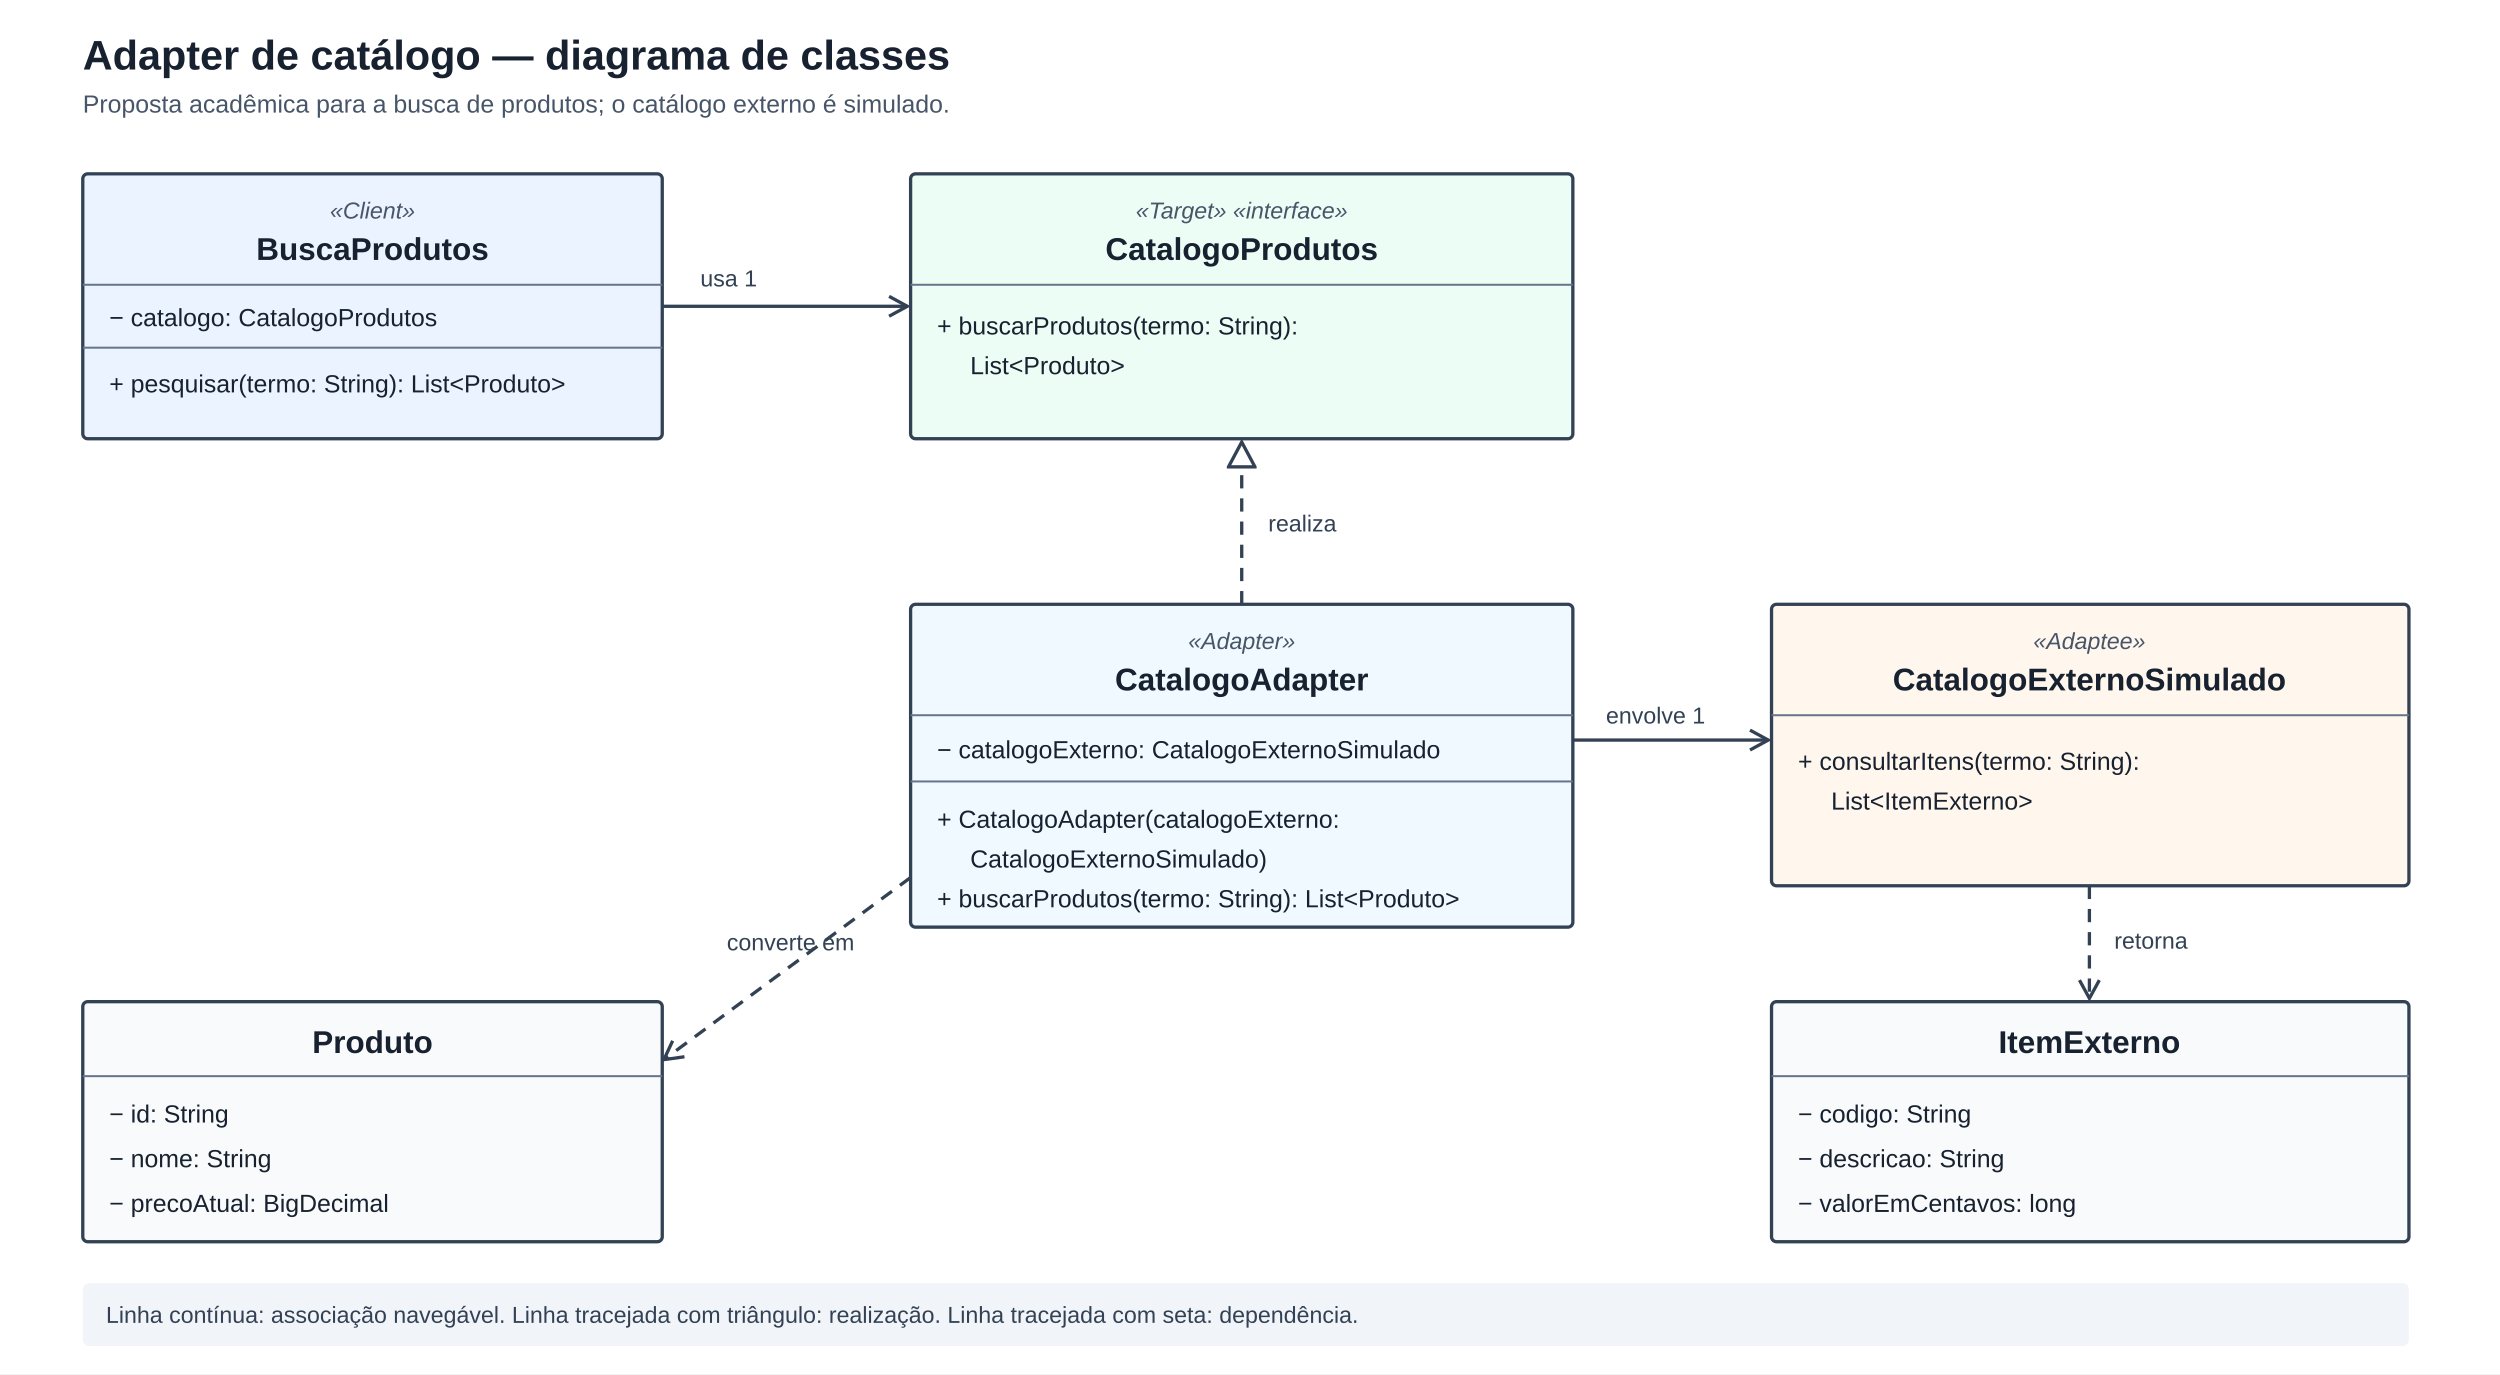
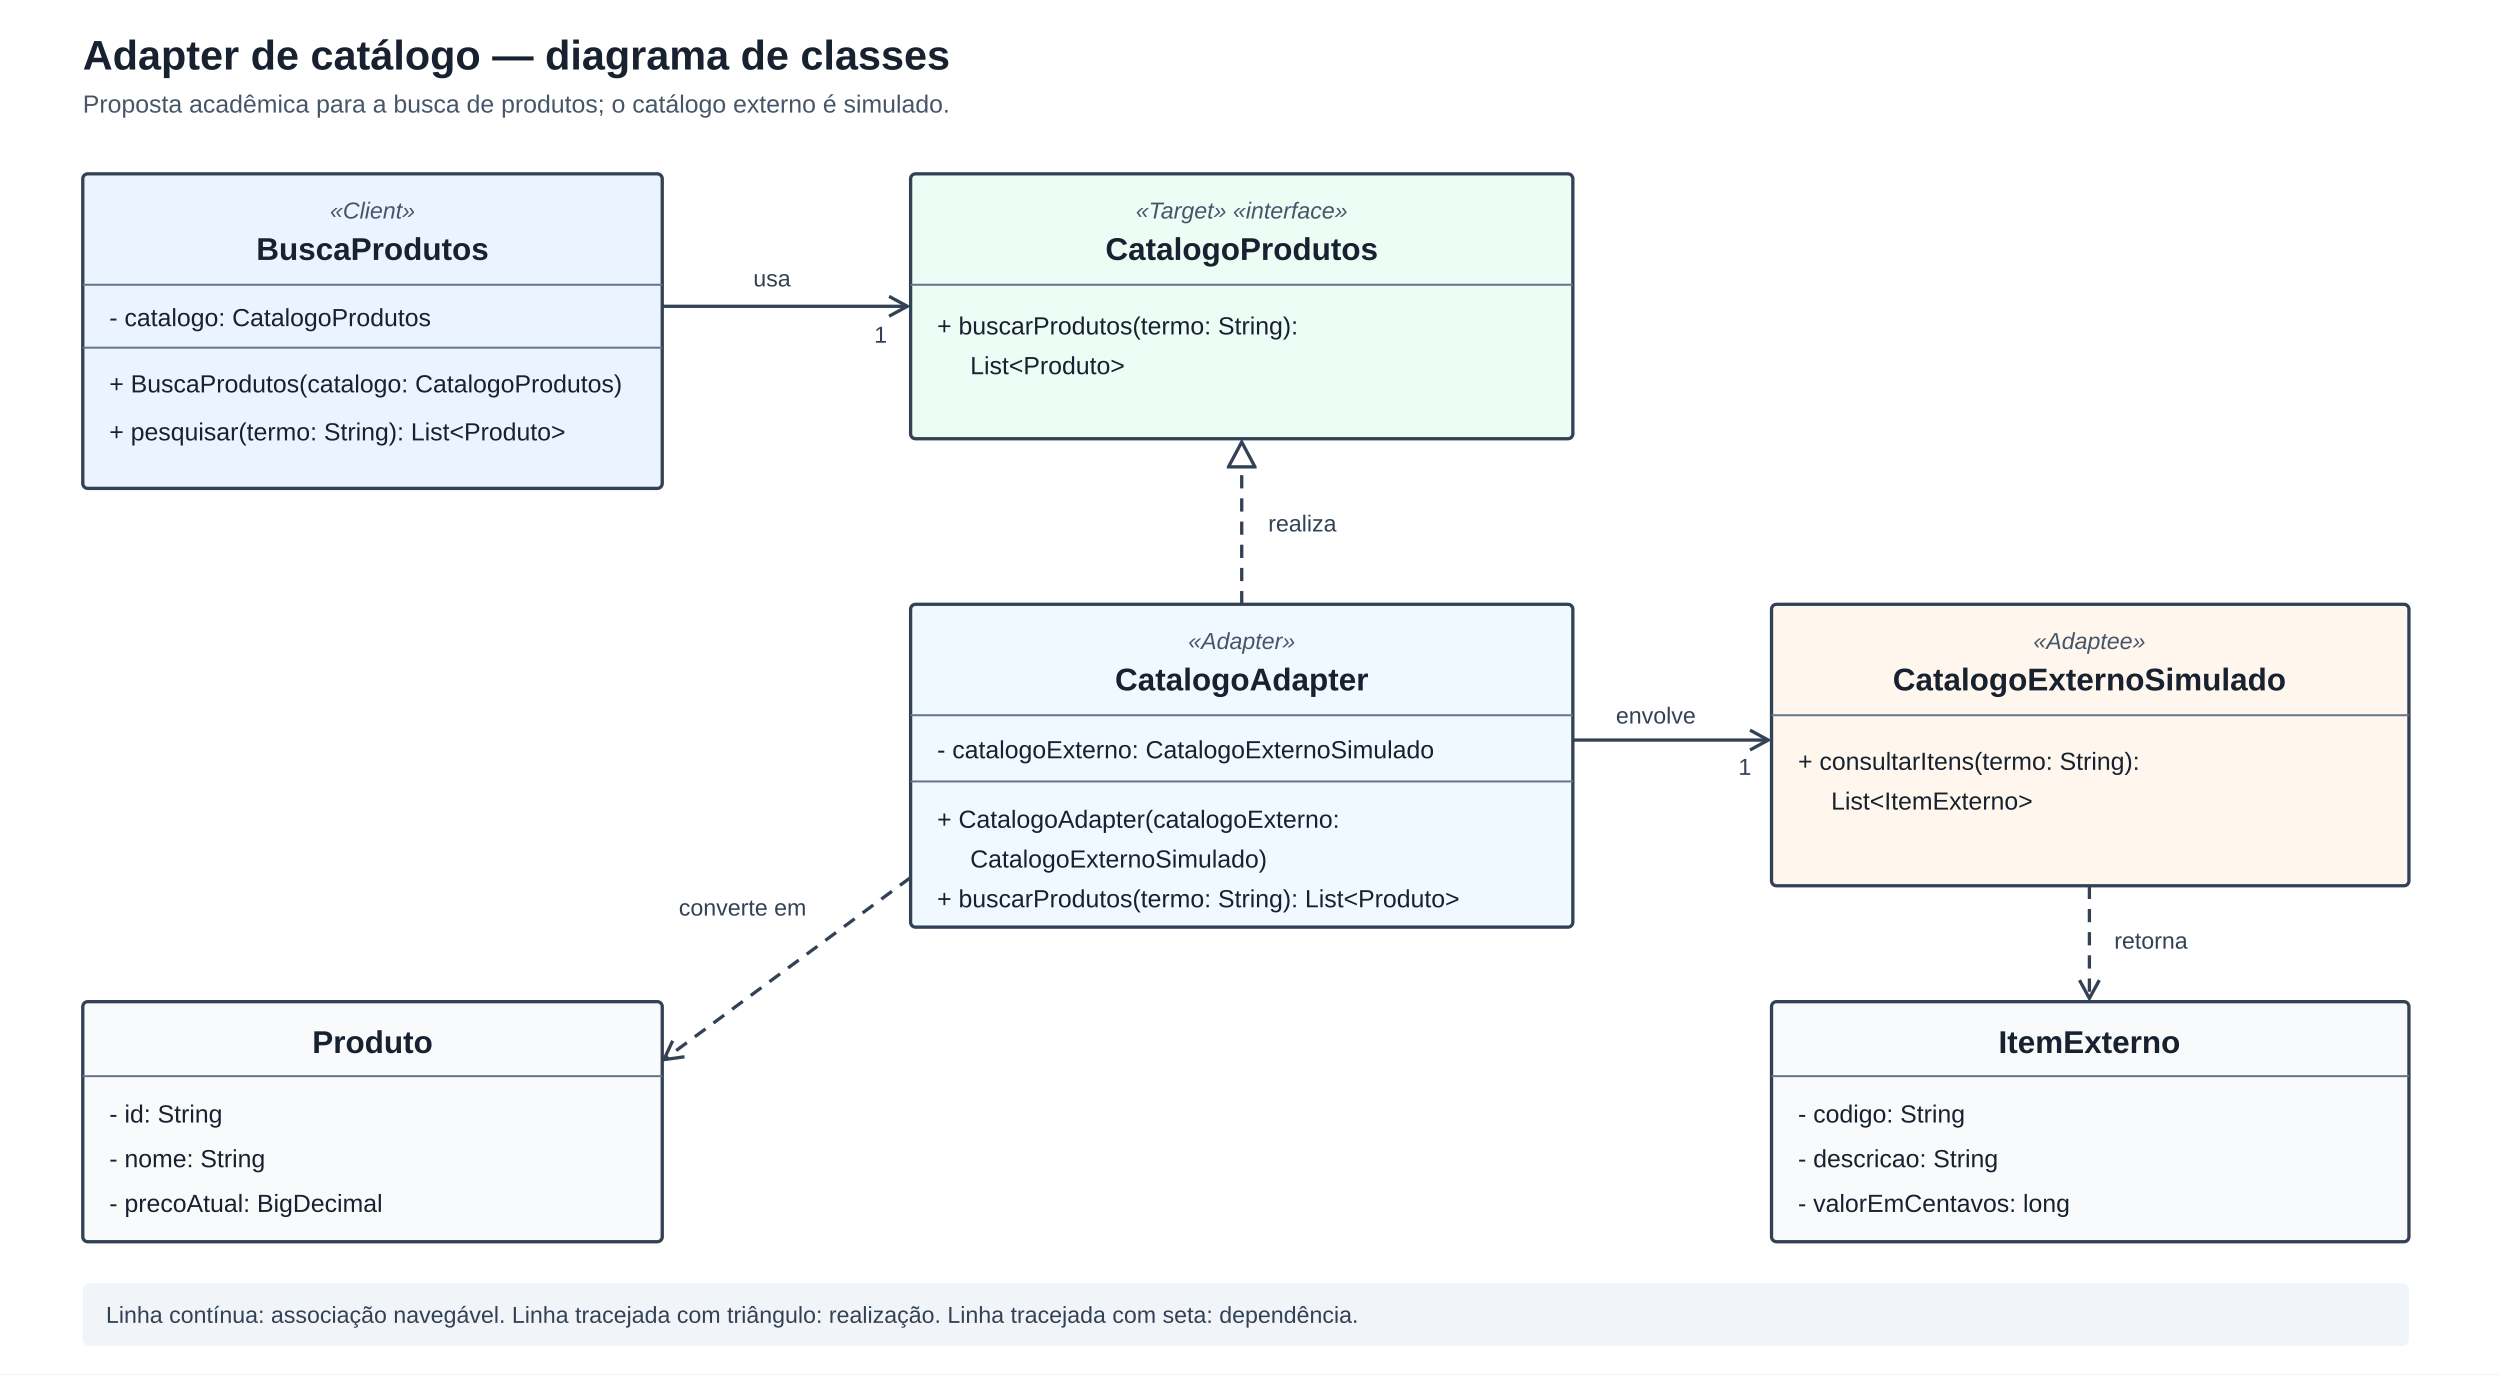
<svg xmlns="http://www.w3.org/2000/svg" width="1510" height="830" viewBox="0 0 1510 830" role="img" aria-labelledby="title description">
  <defs>
    <marker id="open-arrow" markerWidth="14" markerHeight="14" refX="12" refY="7" orient="auto" markerUnits="userSpaceOnUse">
      <path d="M 1 1 L 12 7 L 1 13" fill="none" stroke="#334155" stroke-width="2" />
    </marker>
    <marker id="realization" markerWidth="18" markerHeight="18" refX="16" refY="9" orient="auto" markerUnits="userSpaceOnUse">
      <path d="M 1 1 L 16 9 L 1 17 Z" fill="white" stroke="#334155" stroke-width="2" />
    </marker>
    <style>
      text { font-family: Arial, Helvetica, sans-serif; fill: #17212f; }
      .title { font-size: 25px; font-weight: 700; }
      .subtitle { font-size: 15px; fill: #475569; }
      .name { font-size: 19px; font-weight: 700; text-anchor: middle; }
      .stereotype { font-size: 14px; font-style: italic; text-anchor: middle; fill: #475569; }
      .member { font-size: 15px; }
      .edge-label { font-size: 14px; fill: #334155; }
      .note { font-size: 14px; fill: #334155; }
      .box { stroke: #334155; stroke-width: 2; }
      .divider { stroke: #64748b; stroke-width: 1.2; }
      .edge { stroke: #334155; stroke-width: 2; fill: none; }
      .dependency { stroke: #334155; stroke-width: 2; stroke-dasharray: 8 6; fill: none; }
    </style>
  </defs>
  <rect width="1510" height="830" fill="white" />
  <text x="50" y="42" class="title">Adapter de catálogo — diagrama de classes</text>
  <text x="50" y="68" class="subtitle">Proposta acadêmica para a busca de produtos; o catálogo externo é simulado.</text>
-   <rect x="50" y="105" width="350" height="160" rx="3" fill="#eaf3ff" class="box" />
+   <rect x="50" y="105" width="350" height="190" rx="3" fill="#eaf3ff" class="box" />
  <text x="225" y="132" class="stereotype">«Client»</text>
  <text x="225" y="157" class="name">BuscaProdutos</text>
  <line x1="50" y1="172" x2="400" y2="172" class="divider" />
-   <text x="66" y="197" class="member">− catalogo: CatalogoProdutos</text>
+   <text x="66" y="197" class="member">- catalogo: CatalogoProdutos</text>
  <line x1="50" y1="210" x2="400" y2="210" class="divider" />
-   <text x="66" y="237" class="member">+ pesquisar(termo: String): List&lt;Produto&gt;</text>
+   <text x="66" y="237" class="member">+ BuscaProdutos(catalogo: CatalogoProdutos)</text>
+   <text x="66" y="266" class="member">+ pesquisar(termo: String): List&lt;Produto&gt;</text>
  <rect x="550" y="105" width="400" height="160" rx="3" fill="#ecfdf5" class="box" />
  <text x="750" y="132" class="stereotype">«Target» «interface»</text>
  <text x="750" y="157" class="name">CatalogoProdutos</text>
  <line x1="550" y1="172" x2="950" y2="172" class="divider" />
  <text x="566" y="202" class="member">+ buscarProdutos(termo: String):</text>
  <text x="586" y="226" class="member">List&lt;Produto&gt;</text>
  <rect x="550" y="365" width="400" height="195" rx="3" fill="#f0f9ff" class="box" />
  <text x="750" y="392" class="stereotype">«Adapter»</text>
  <text x="750" y="417" class="name">CatalogoAdapter</text>
  <line x1="550" y1="432" x2="950" y2="432" class="divider" />
-   <text x="566" y="458" class="member">− catalogoExterno: CatalogoExternoSimulado</text>
+   <text x="566" y="458" class="member">- catalogoExterno: CatalogoExternoSimulado</text>
  <line x1="550" y1="472" x2="950" y2="472" class="divider" />
  <text x="566" y="500" class="member">+ CatalogoAdapter(catalogoExterno:</text>
  <text x="586" y="524" class="member">CatalogoExternoSimulado)</text>
  <text x="566" y="548" class="member">+ buscarProdutos(termo: String): List&lt;Produto&gt;</text>
  <rect x="1070" y="365" width="385" height="170" rx="3" fill="#fff7ed" class="box" />
  <text x="1262" y="392" class="stereotype">«Adaptee»</text>
  <text x="1262" y="417" class="name">CatalogoExternoSimulado</text>
  <line x1="1070" y1="432" x2="1455" y2="432" class="divider" />
  <text x="1086" y="465" class="member">+ consultarItens(termo: String):</text>
  <text x="1106" y="489" class="member">List&lt;ItemExterno&gt;</text>
  <rect x="50" y="605" width="350" height="145" rx="3" fill="#f8fafc" class="box" />
  <text x="225" y="636" class="name">Produto</text>
  <line x1="50" y1="650" x2="400" y2="650" class="divider" />
-   <text x="66" y="678" class="member">− id: String</text>
-   <text x="66" y="705" class="member">− nome: String</text>
-   <text x="66" y="732" class="member">− precoAtual: BigDecimal</text>
+   <text x="66" y="678" class="member">- id: String</text>
+   <text x="66" y="705" class="member">- nome: String</text>
+   <text x="66" y="732" class="member">- precoAtual: BigDecimal</text>
  <rect x="1070" y="605" width="385" height="145" rx="3" fill="#f8fafc" class="box" />
  <text x="1262" y="636" class="name">ItemExterno</text>
  <line x1="1070" y1="650" x2="1455" y2="650" class="divider" />
-   <text x="1086" y="678" class="member">− codigo: String</text>
-   <text x="1086" y="705" class="member">− descricao: String</text>
-   <text x="1086" y="732" class="member">− valorEmCentavos: long</text>
+   <text x="1086" y="678" class="member">- codigo: String</text>
+   <text x="1086" y="705" class="member">- descricao: String</text>
+   <text x="1086" y="732" class="member">- valorEmCentavos: long</text>
  <path d="M 400 185 H 548" class="edge" marker-end="url(#open-arrow)" />
-   <text x="423" y="173" class="edge-label">usa 1</text>
+   <text x="455" y="173" class="edge-label">usa</text>
+   <text x="528" y="207" class="edge-label">1</text>
  <path d="M 750 365 V 267" class="dependency" marker-end="url(#realization)" />
  <text x="766" y="321" class="edge-label">realiza</text>
  <path d="M 950 447 H 1068" class="edge" marker-end="url(#open-arrow)" />
-   <text x="970" y="437" class="edge-label">envolve 1</text>
+   <text x="976" y="437" class="edge-label">envolve</text>
+   <text x="1050" y="468" class="edge-label">1</text>
  <path d="M 1262 535 V 603" class="dependency" marker-end="url(#open-arrow)" />
  <text x="1277" y="573" class="edge-label">retorna</text>
  <path d="M 550 530 L 401 640" class="dependency" marker-end="url(#open-arrow)" />
-   <text x="439" y="574" class="edge-label">converte em</text>
+   <text x="410" y="553" class="edge-label">converte em</text>
  <rect x="50" y="775" width="1405" height="38" rx="4" fill="#f1f5f9" />
  <text x="64" y="799" class="note">Linha contínua: associação navegável. Linha tracejada com triângulo: realização. Linha tracejada com seta: dependência.</text>
</svg>
